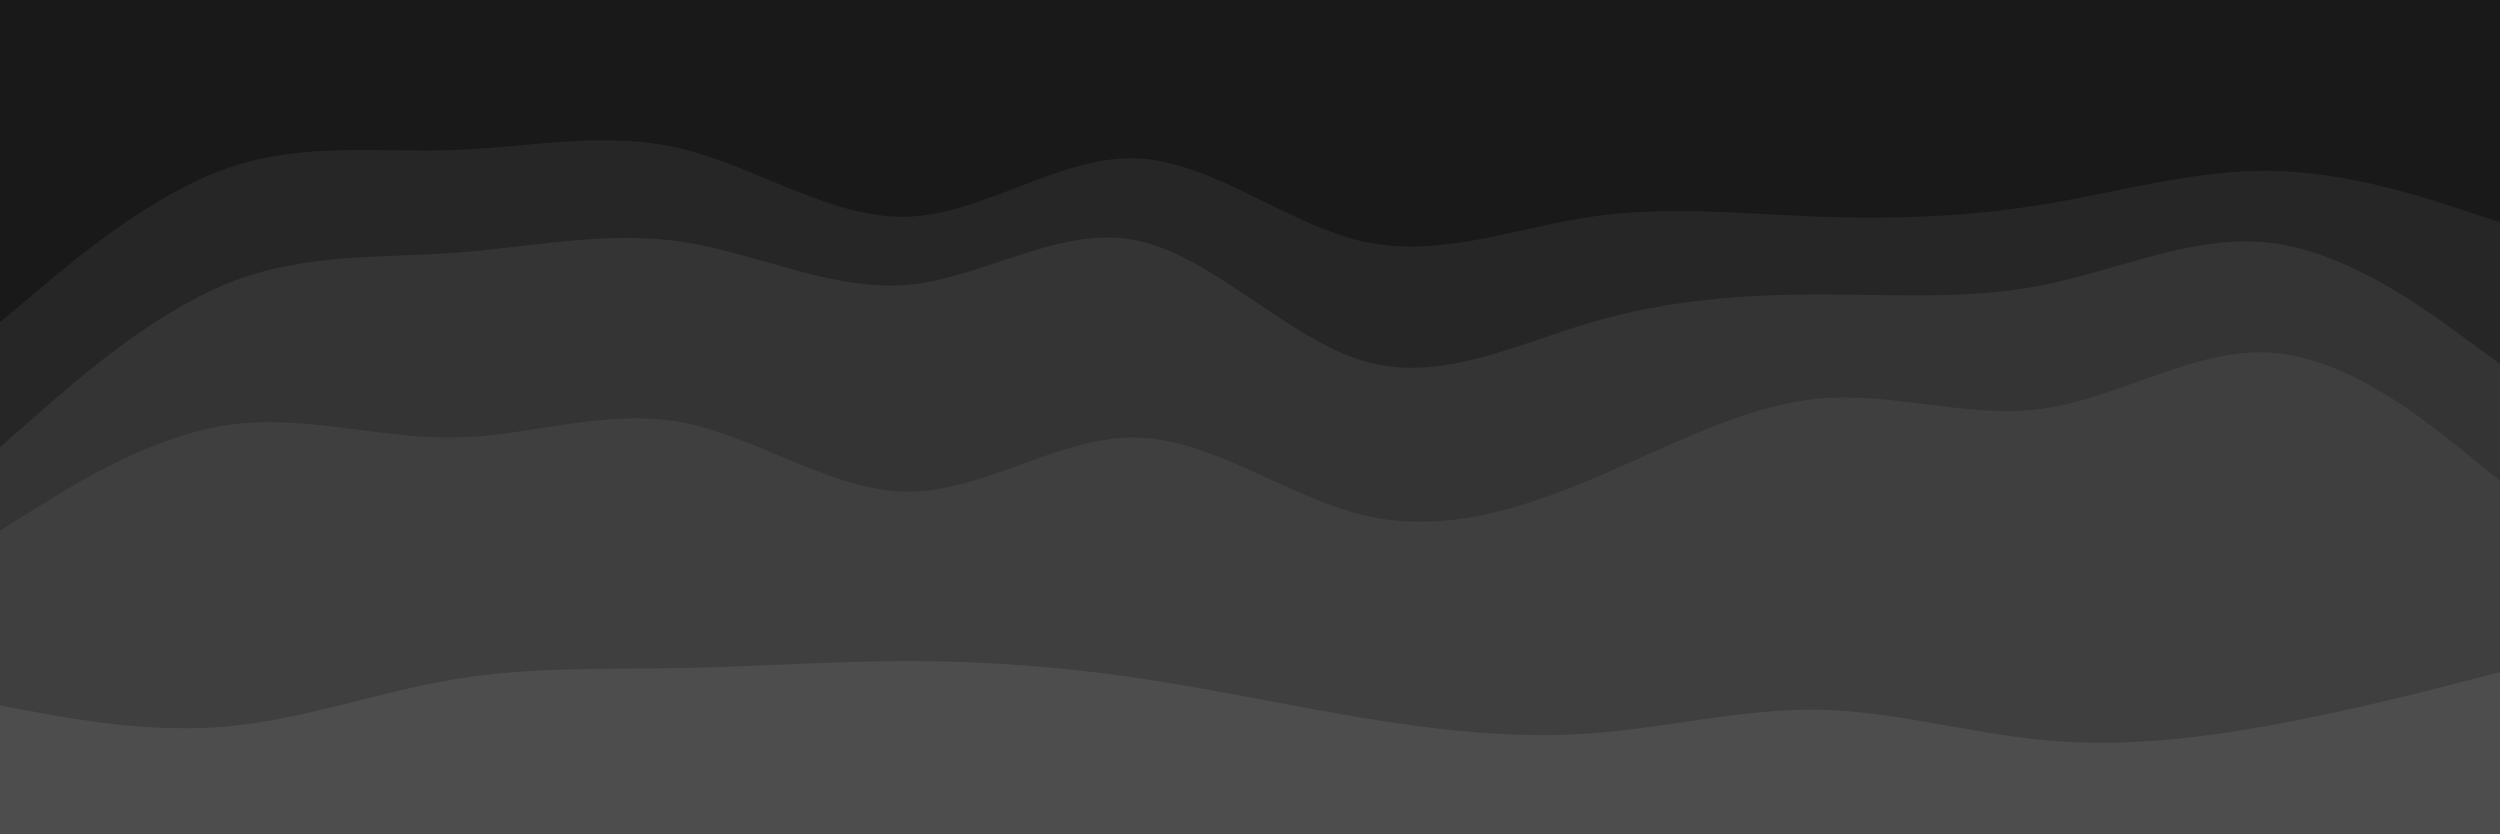
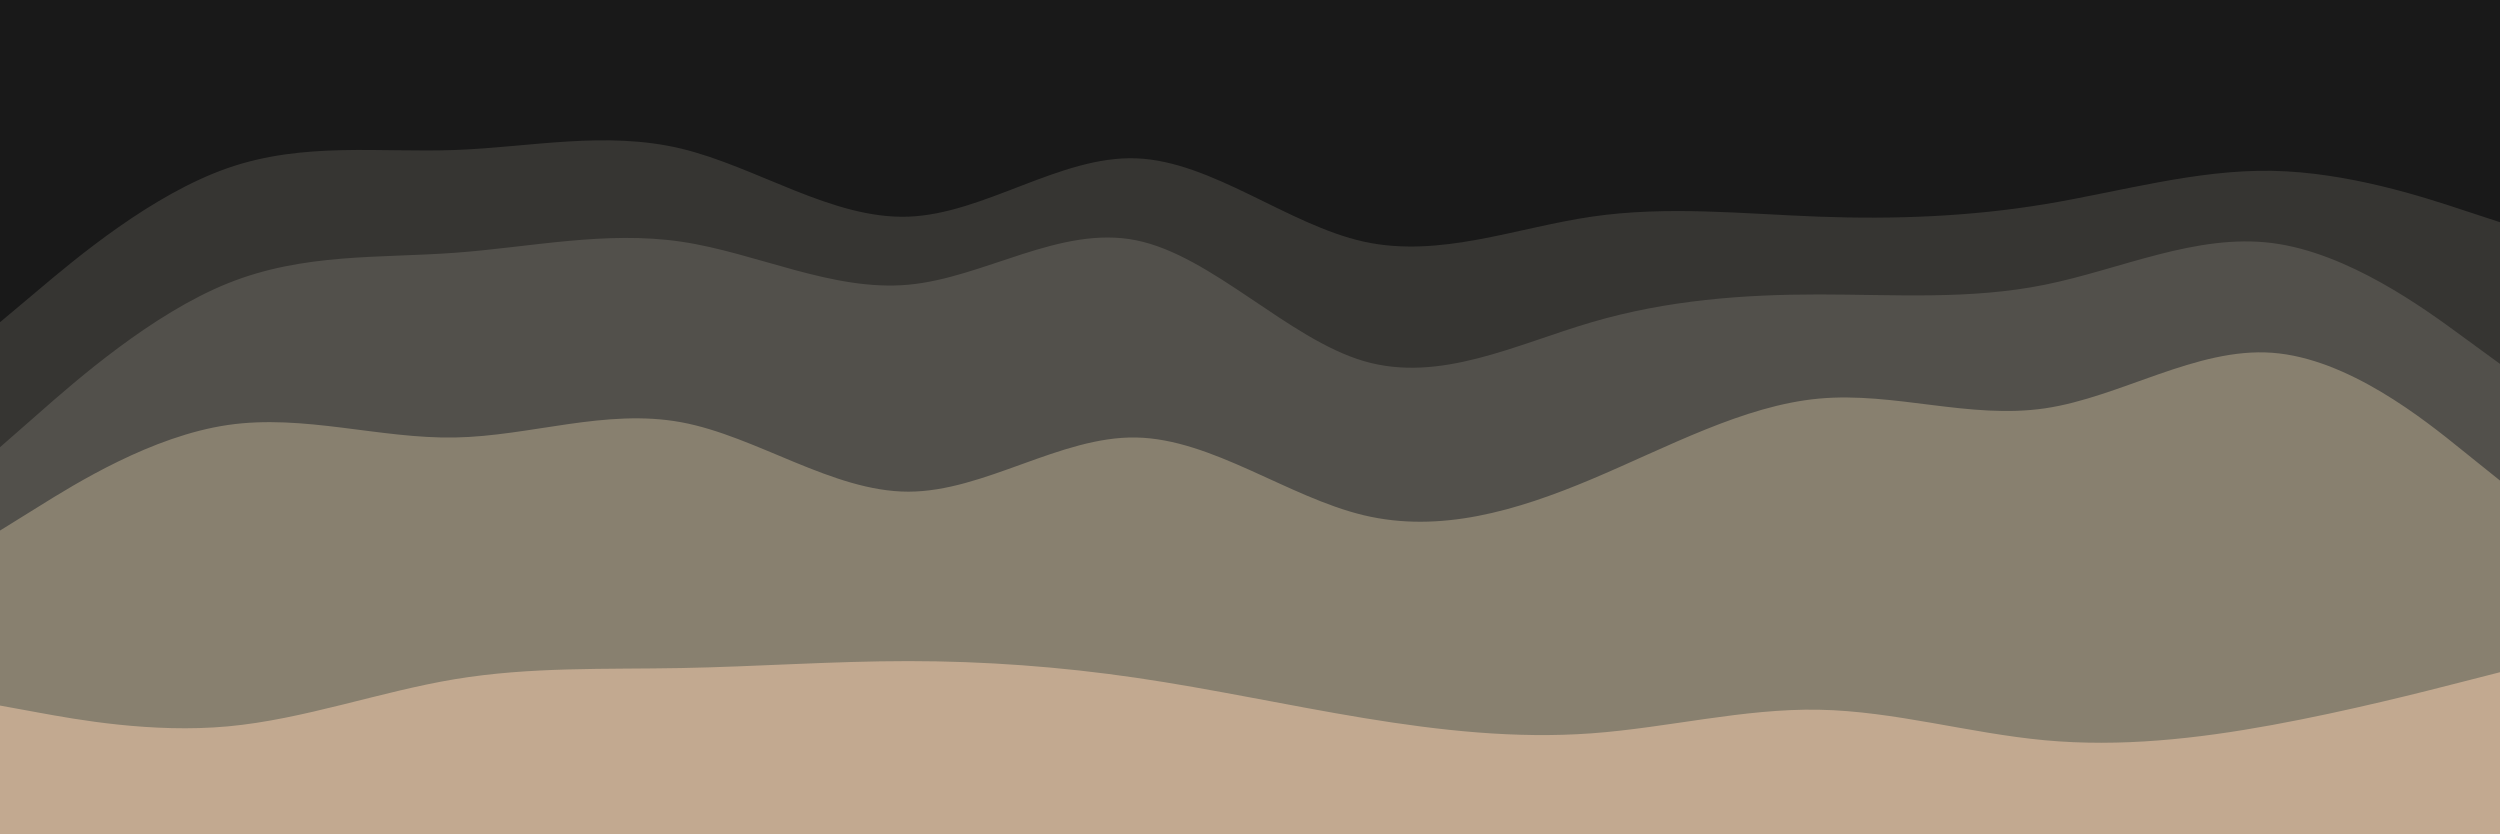
<svg xmlns="http://www.w3.org/2000/svg" id="visual" viewBox="0 0 900 300" width="900" height="300" version="1.1">
  <path d="M0 118L13.7 106.5C27.3 95 54.7 72 82 62.5C109.3 53 136.7 57 163.8 56C191 55 218 49 245.2 55.5C272.3 62 299.7 81 327 80C354.3 79 381.7 58 409 59C436.3 60 463.7 83 491 89C518.3 95 545.7 84 573 80C600.3 76 627.7 79 654.8 80C682 81 709 80 736.2 75.5C763.3 71 790.7 63 818 63.5C845.3 64 872.7 73 886.3 77.5L900 82L900 0L886.3 0C872.7 0 845.3 0 818 0C790.7 0 763.3 0 736.2 0C709 0 682 0 654.8 0C627.7 0 600.3 0 573 0C545.7 0 518.3 0 491 0C463.7 0 436.3 0 409 0C381.7 0 354.3 0 327 0C299.7 0 272.3 0 245.2 0C218 0 191 0 163.8 0C136.7 0 109.3 0 82 0C54.7 0 27.3 0 13.7 0L0 0Z" fill="#191919">
        </path>
-   <path d="M0 163L13.7 151C27.3 139 54.7 115 82 104C109.3 93 136.7 95 163.8 93C191 91 218 85 245.2 89C272.3 93 299.7 107 327 104.5C354.3 102 381.7 83 409 88.5C436.3 94 463.7 124 491 132C518.3 140 545.7 126 573 118C600.3 110 627.7 108 654.8 108C682 108 709 110 736.2 104.5C763.3 99 790.7 86 818 89.5C845.3 93 872.7 113 886.3 123L900 133L900 80L886.3 75.5C872.7 71 845.3 62 818 61.5C790.7 61 763.3 69 736.2 73.5C709 78 682 79 654.8 78C627.7 77 600.3 74 573 78C545.7 82 518.3 93 491 87C463.7 81 436.3 58 409 57C381.7 56 354.3 77 327 78C299.7 79 272.3 60 245.2 53.5C218 47 191 53 163.8 54C136.7 55 109.3 51 82 60.5C54.7 70 27.3 93 13.7 104.5L0 116Z" fill="#262626">
+   <path d="M0 163L13.7 151C27.3 139 54.7 115 82 104C109.3 93 136.7 95 163.8 93C191 91 218 85 245.2 89C272.3 93 299.7 107 327 104.5C354.3 102 381.7 83 409 88.5C436.3 94 463.7 124 491 132C518.3 140 545.7 126 573 118C600.3 110 627.7 108 654.8 108C682 108 709 110 736.2 104.5C763.3 99 790.7 86 818 89.5C845.3 93 872.7 113 886.3 123L900 133L900 80L886.3 75.5C872.7 71 845.3 62 818 61.5C790.7 61 763.3 69 736.2 73.5C709 78 682 79 654.8 78C627.7 77 600.3 74 573 78C545.7 82 518.3 93 491 87C463.7 81 436.3 58 409 57C381.7 56 354.3 77 327 78C299.7 79 272.3 60 245.2 53.5C218 47 191 53 163.8 54C136.7 55 109.3 51 82 60.5C54.7 70 27.3 93 13.7 104.5L0 116Z" fill="#363532">
        </path>
-   <path d="M0 193L13.7 184.5C27.3 176 54.7 159 82 155C109.3 151 136.7 160 163.8 159.5C191 159 218 149 245.2 154C272.3 159 299.7 179 327 179C354.3 179 381.7 159 409 159.5C436.3 160 463.7 181 491 187.5C518.3 194 545.7 186 573 174.5C600.3 163 627.7 148 654.8 145.5C682 143 709 153 736.2 149C763.3 145 790.7 127 818 129C845.3 131 872.7 153 886.3 164L900 175L900 131L886.3 121C872.7 111 845.3 91 818 87.5C790.7 84 763.3 97 736.2 102.5C709 108 682 106 654.8 106C627.7 106 600.3 108 573 116C545.7 124 518.3 138 491 130C463.7 122 436.3 92 409 86.5C381.7 81 354.3 100 327 102.5C299.7 105 272.3 91 245.2 87C218 83 191 89 163.8 91C136.7 93 109.3 91 82 102C54.7 113 27.3 137 13.7 149L0 161Z" fill="#343434">
+   <path d="M0 193L13.7 184.5C27.3 176 54.7 159 82 155C109.3 151 136.7 160 163.8 159.5C191 159 218 149 245.2 154C272.3 159 299.7 179 327 179C354.3 179 381.7 159 409 159.5C436.3 160 463.7 181 491 187.5C518.3 194 545.7 186 573 174.5C600.3 163 627.7 148 654.8 145.5C682 143 709 153 736.2 149C763.3 145 790.7 127 818 129C845.3 131 872.7 153 886.3 164L900 175L900 131L886.3 121C872.7 111 845.3 91 818 87.5C790.7 84 763.3 97 736.2 102.5C709 108 682 106 654.8 106C627.7 106 600.3 108 573 116C545.7 124 518.3 138 491 130C463.7 122 436.3 92 409 86.5C381.7 81 354.3 100 327 102.5C299.7 105 272.3 91 245.2 87C218 83 191 89 163.8 91C136.7 93 109.3 91 82 102C54.7 113 27.3 137 13.7 149L0 161Z" fill="#52504B">
        </path>
-   <path d="M0 256L13.7 258.5C27.3 261 54.7 266 82 263.5C109.3 261 136.7 251 163.8 246.5C191 242 218 243 245.2 242.5C272.3 242 299.7 240 327 240C354.3 240 381.7 242 409 246C436.3 250 463.7 256 491 260.5C518.3 265 545.7 268 573 266C600.3 264 627.7 257 654.8 257.5C682 258 709 266 736.2 268.5C763.3 271 790.7 268 818 263C845.3 258 872.7 251 886.3 247.5L900 244L900 173L886.3 162C872.7 151 845.3 129 818 127C790.7 125 763.3 143 736.2 147C709 151 682 141 654.8 143.5C627.7 146 600.3 161 573 172.5C545.7 184 518.3 192 491 185.5C463.7 179 436.3 158 409 157.5C381.7 157 354.3 177 327 177C299.7 177 272.3 157 245.2 152C218 147 191 157 163.8 157.5C136.7 158 109.3 149 82 153C54.7 157 27.3 174 13.7 182.5L0 191Z" fill="#3F3F3F">
+   <path d="M0 256L13.7 258.5C27.3 261 54.7 266 82 263.5C109.3 261 136.7 251 163.8 246.5C191 242 218 243 245.2 242.5C272.3 242 299.7 240 327 240C354.3 240 381.7 242 409 246C436.3 250 463.7 256 491 260.5C518.3 265 545.7 268 573 266C600.3 264 627.7 257 654.8 257.5C682 258 709 266 736.2 268.5C763.3 271 790.7 268 818 263C845.3 258 872.7 251 886.3 247.5L900 244L900 173L886.3 162C872.7 151 845.3 129 818 127C790.7 125 763.3 143 736.2 147C709 151 682 141 654.8 143.5C627.7 146 600.3 161 573 172.5C545.7 184 518.3 192 491 185.5C463.7 179 436.3 158 409 157.5C381.7 157 354.3 177 327 177C299.7 177 272.3 157 245.2 152C218 147 191 157 163.8 157.5C136.7 158 109.3 149 82 153C54.7 157 27.3 174 13.7 182.5L0 191Z" fill="#88806F">
        </path>
-   <path d="M0 301L13.7 301C27.3 301 54.7 301 82 301C109.3 301 136.7 301 163.8 301C191 301 218 301 245.2 301C272.3 301 299.7 301 327 301C354.3 301 381.7 301 409 301C436.3 301 463.7 301 491 301C518.3 301 545.7 301 573 301C600.3 301 627.7 301 654.8 301C682 301 709 301 736.2 301C763.3 301 790.7 301 818 301C845.3 301 872.7 301 886.3 301L900 301L900 242L886.3 245.5C872.7 249 845.3 256 818 261C790.7 266 763.3 269 736.2 266.5C709 264 682 256 654.8 255.5C627.7 255 600.3 262 573 264C545.7 266 518.3 263 491 258.5C463.7 254 436.3 248 409 244C381.7 240 354.3 238 327 238C299.7 238 272.3 240 245.2 240.5C218 241 191 240 163.8 244.5C136.7 249 109.3 259 82 261.5C54.7 264 27.3 259 13.7 256.5L0 254Z" fill="#4D4D4D">
+   <path d="M0 301L13.7 301C27.3 301 54.7 301 82 301C109.3 301 136.7 301 163.8 301C191 301 218 301 245.2 301C272.3 301 299.7 301 327 301C354.3 301 381.7 301 409 301C436.3 301 463.7 301 491 301C518.3 301 545.7 301 573 301C600.3 301 627.7 301 654.8 301C682 301 709 301 736.2 301C763.3 301 790.7 301 818 301C845.3 301 872.7 301 886.3 301L900 301L900 242L886.3 245.5C872.7 249 845.3 256 818 261C790.7 266 763.3 269 736.2 266.5C709 264 682 256 654.8 255.5C627.7 255 600.3 262 573 264C545.7 266 518.3 263 491 258.5C463.7 254 436.3 248 409 244C381.7 240 354.3 238 327 238C299.7 238 272.3 240 245.2 240.5C218 241 191 240 163.8 244.5C136.7 249 109.3 259 82 261.5C54.7 264 27.3 259 13.7 256.5L0 254Z" fill="#C2A990">
        </path>
</svg>
